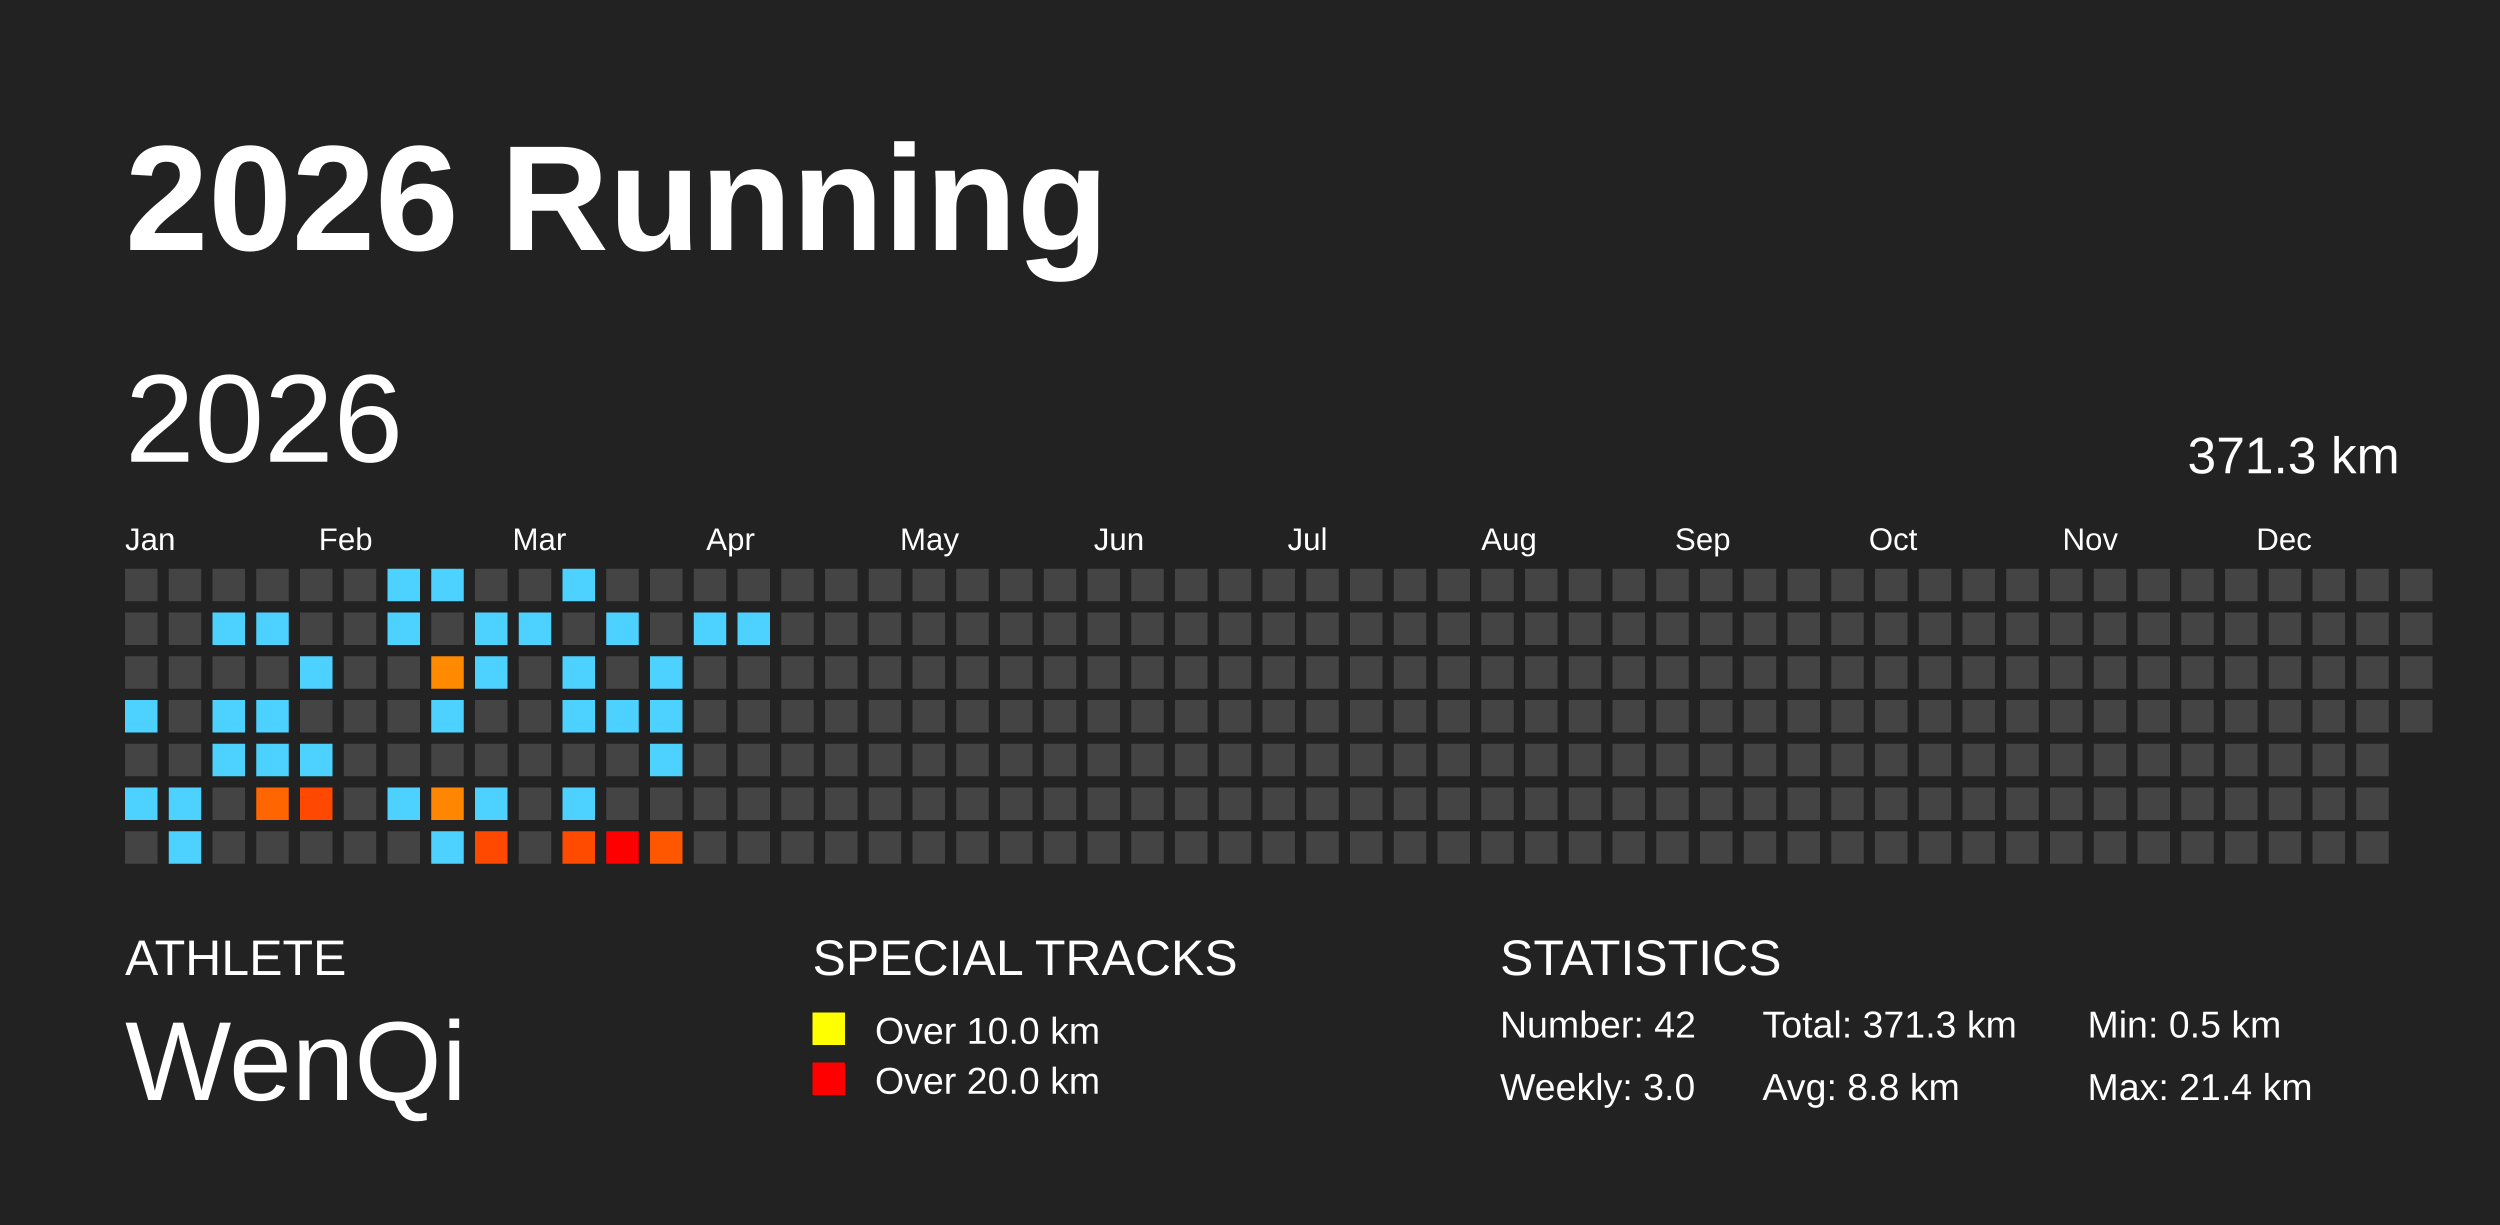
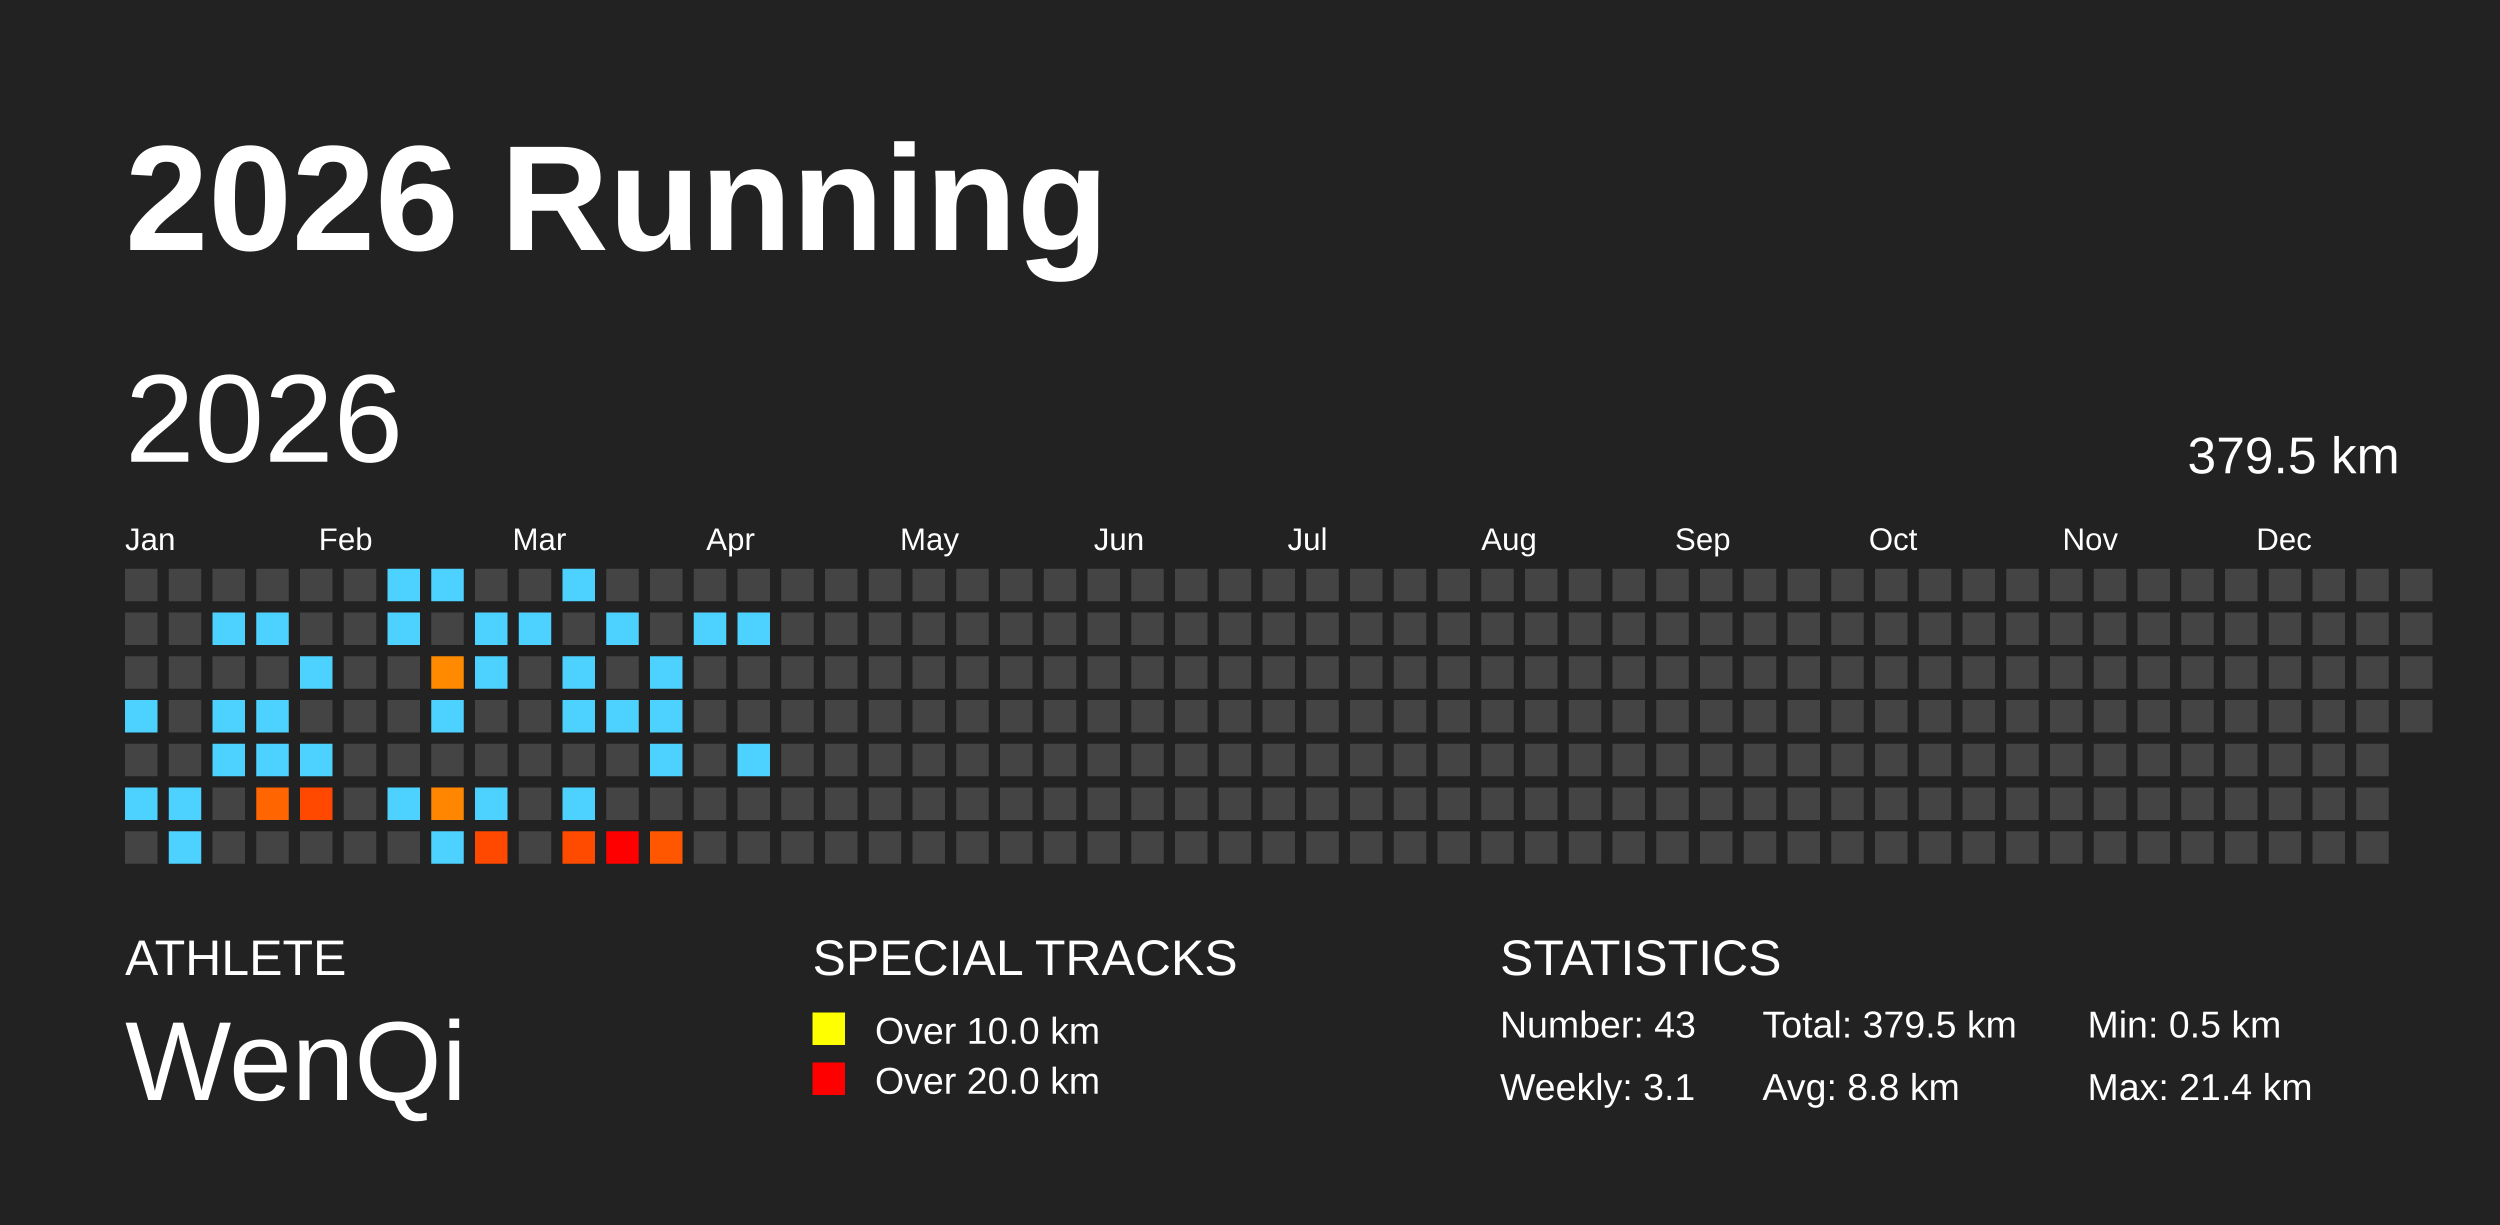
<svg xmlns="http://www.w3.org/2000/svg" baseProfile="full" height="98mm" version="1.1" viewBox="0,0,200,98" width="200mm">
  <defs />
  <rect fill="#222222" height="98" width="200" x="0" y="0" />
  <text fill="#FFFFFF" style="font-size:12px; font-family:Arial; font-weight:bold;" x="10" y="20">2026 Running</text>
  <text fill="#FFFFFF" style="font-size:4px; font-family:Arial" x="10" y="78">ATHLETE</text>
  <text fill="#FFFFFF" style="font-size:9px; font-family:Arial" x="10" y="88">WenQi</text>
  <text fill="#FFFFFF" style="font-size:4px; font-family:Arial" x="65" y="78">SPECIAL TRACKS</text>
  <rect fill="yellow" height="2.6" width="2.6" x="65" y="81" />
  <text fill="#FFFFFF" style="font-size:3px; font-family:Arial" x="70" y="83.5">Over 10.0 km</text>
  <rect fill="red" height="2.6" width="2.6" x="65" y="85" />
  <text fill="#FFFFFF" style="font-size:3px; font-family:Arial" x="70" y="87.5">Over 20.0 km</text>
  <text fill="#FFFFFF" style="font-size:4px; font-family:Arial" x="120" y="78">STATISTICS</text>
-   <text fill="#FFFFFF" style="font-size:3px; font-family:Arial" x="120" y="83">Number: 42</text>
-   <text fill="#FFFFFF" style="font-size:3px; font-family:Arial" x="120" y="88">Weekly: 3.0</text>
-   <text fill="#FFFFFF" style="font-size:3px; font-family:Arial" x="141" y="83">Total: 371.3 km</text>
+   <text fill="#FFFFFF" style="font-size:3px; font-family:Arial" x="120" y="83">Number: 43</text>
+   <text fill="#FFFFFF" style="font-size:3px; font-family:Arial" x="120" y="88">Weekly: 3.1</text>
+   <text fill="#FFFFFF" style="font-size:3px; font-family:Arial" x="141" y="83">Total: 379.5 km</text>
  <text fill="#FFFFFF" style="font-size:3px; font-family:Arial" x="141" y="88">Avg: 8.8 km</text>
  <text fill="#FFFFFF" style="font-size:3px; font-family:Arial" x="167" y="83">Min: 0.5 km</text>
  <text fill="#FFFFFF" style="font-size:3px; font-family:Arial" x="167" y="88">Max: 21.4 km</text>
  <text dominant-baseline="hanging" fill="#FFFFFF" style="font-size:10.0px; font-family:Arial;" x="10" y="30">2026</text>
-   <text dominant-baseline="hanging" fill="#FFFFFF" style="font-size:4.125px; font-family:Arial;" x="175" y="35">371.3 km</text>
+   <text dominant-baseline="hanging" fill="#FFFFFF" style="font-size:4.125px; font-family:Arial;" x="175" y="35">379.5 km</text>
  <text fill="#FFFFFF" style="font-size:2.5px; font-family:Arial" x="10.0" y="44">Jan</text>
  <text fill="#FFFFFF" style="font-size:2.5px; font-family:Arial" x="25.5" y="44">Feb</text>
  <text fill="#FFFFFF" style="font-size:2.5px; font-family:Arial" x="41.0" y="44">Mar</text>
  <text fill="#FFFFFF" style="font-size:2.5px; font-family:Arial" x="56.5" y="44">Apr</text>
  <text fill="#FFFFFF" style="font-size:2.5px; font-family:Arial" x="72.0" y="44">May</text>
  <text fill="#FFFFFF" style="font-size:2.5px; font-family:Arial" x="87.5" y="44">Jun</text>
  <text fill="#FFFFFF" style="font-size:2.5px; font-family:Arial" x="103.0" y="44">Jul</text>
  <text fill="#FFFFFF" style="font-size:2.5px; font-family:Arial" x="118.5" y="44">Aug</text>
  <text fill="#FFFFFF" style="font-size:2.5px; font-family:Arial" x="134.0" y="44">Sep</text>
  <text fill="#FFFFFF" style="font-size:2.5px; font-family:Arial" x="149.5" y="44">Oct</text>
  <text fill="#FFFFFF" style="font-size:2.5px; font-family:Arial" x="165.0" y="44">Nov</text>
  <text fill="#FFFFFF" style="font-size:2.5px; font-family:Arial" x="180.5" y="44">Dec</text>
  <rect fill="#444444" height="2.6" width="2.6" x="10.0" y="45.5" />
  <rect fill="#444444" height="2.6" width="2.6" x="10.0" y="49.0" />
  <rect fill="#444444" height="2.6" width="2.6" x="10.0" y="52.5" />
  <rect fill="#4dd2ff" height="2.6" width="2.6" x="10.0" y="56.0" />
  <rect fill="#444444" height="2.6" width="2.6" x="10.0" y="59.5" />
  <rect fill="#4dd2ff" height="2.6" width="2.6" x="10.0" y="63.0" />
  <rect fill="#444444" height="2.6" width="2.6" x="10.0" y="66.5" />
  <rect fill="#444444" height="2.6" width="2.6" x="13.5" y="45.5" />
  <rect fill="#444444" height="2.6" width="2.6" x="13.5" y="49.0" />
  <rect fill="#444444" height="2.6" width="2.6" x="13.5" y="52.5" />
  <rect fill="#444444" height="2.6" width="2.6" x="13.5" y="56.0" />
  <rect fill="#444444" height="2.6" width="2.6" x="13.5" y="59.5" />
  <rect fill="#4dd2ff" height="2.6" width="2.6" x="13.5" y="63.0" />
  <rect fill="#4dd2ff" height="2.6" width="2.6" x="13.5" y="66.5" />
  <rect fill="#444444" height="2.6" width="2.6" x="17.0" y="45.5" />
  <rect fill="#4dd2ff" height="2.6" width="2.6" x="17.0" y="49.0" />
  <rect fill="#444444" height="2.6" width="2.6" x="17.0" y="52.5" />
  <rect fill="#4dd2ff" height="2.6" width="2.6" x="17.0" y="56.0" />
  <rect fill="#4dd2ff" height="2.6" width="2.6" x="17.0" y="59.5" />
  <rect fill="#444444" height="2.6" width="2.6" x="17.0" y="63.0" />
  <rect fill="#444444" height="2.6" width="2.6" x="17.0" y="66.5" />
  <rect fill="#444444" height="2.6" width="2.6" x="20.5" y="45.5" />
  <rect fill="#4dd2ff" height="2.6" width="2.6" x="20.5" y="49.0" />
  <rect fill="#444444" height="2.6" width="2.6" x="20.5" y="52.5" />
  <rect fill="#4dd2ff" height="2.6" width="2.6" x="20.5" y="56.0" />
  <rect fill="#4dd2ff" height="2.6" width="2.6" x="20.5" y="59.5" />
  <rect fill="#ff6500" height="2.6" width="2.6" x="20.5" y="63.0" />
  <rect fill="#444444" height="2.6" width="2.6" x="20.5" y="66.5" />
  <rect fill="#444444" height="2.6" width="2.6" x="24.0" y="45.5" />
  <rect fill="#444444" height="2.6" width="2.6" x="24.0" y="49.0" />
  <rect fill="#4dd2ff" height="2.6" width="2.6" x="24.0" y="52.5" />
  <rect fill="#444444" height="2.6" width="2.6" x="24.0" y="56.0" />
  <rect fill="#4dd2ff" height="2.6" width="2.6" x="24.0" y="59.5" />
  <rect fill="#ff4800" height="2.6" width="2.6" x="24.0" y="63.0" />
  <rect fill="#444444" height="2.6" width="2.6" x="24.0" y="66.5" />
  <rect fill="#444444" height="2.6" width="2.6" x="27.5" y="45.5" />
  <rect fill="#444444" height="2.6" width="2.6" x="27.5" y="49.0" />
  <rect fill="#444444" height="2.6" width="2.6" x="27.5" y="52.5" />
  <rect fill="#444444" height="2.6" width="2.6" x="27.5" y="56.0" />
  <rect fill="#444444" height="2.6" width="2.6" x="27.5" y="59.5" />
  <rect fill="#444444" height="2.6" width="2.6" x="27.5" y="63.0" />
  <rect fill="#444444" height="2.6" width="2.6" x="27.5" y="66.5" />
  <rect fill="#4dd2ff" height="2.6" width="2.6" x="31.0" y="45.5" />
  <rect fill="#4dd2ff" height="2.6" width="2.6" x="31.0" y="49.0" />
  <rect fill="#444444" height="2.6" width="2.6" x="31.0" y="52.5" />
  <rect fill="#444444" height="2.6" width="2.6" x="31.0" y="56.0" />
  <rect fill="#444444" height="2.6" width="2.6" x="31.0" y="59.5" />
  <rect fill="#4dd2ff" height="2.6" width="2.6" x="31.0" y="63.0" />
  <rect fill="#444444" height="2.6" width="2.6" x="31.0" y="66.5" />
  <rect fill="#4dd2ff" height="2.6" width="2.6" x="34.5" y="45.5" />
  <rect fill="#444444" height="2.6" width="2.6" x="34.5" y="49.0" />
  <rect fill="#ff8a00" height="2.6" width="2.6" x="34.5" y="52.5" />
  <rect fill="#4dd2ff" height="2.6" width="2.6" x="34.5" y="56.0" />
  <rect fill="#444444" height="2.6" width="2.6" x="34.5" y="59.5" />
  <rect fill="#ff8600" height="2.6" width="2.6" x="34.5" y="63.0" />
  <rect fill="#4dd2ff" height="2.6" width="2.6" x="34.5" y="66.5" />
  <rect fill="#444444" height="2.6" width="2.6" x="38.0" y="45.5" />
  <rect fill="#4dd2ff" height="2.6" width="2.6" x="38.0" y="49.0" />
  <rect fill="#4dd2ff" height="2.6" width="2.6" x="38.0" y="52.5" />
  <rect fill="#444444" height="2.6" width="2.6" x="38.0" y="56.0" />
  <rect fill="#444444" height="2.6" width="2.6" x="38.0" y="59.5" />
  <rect fill="#4dd2ff" height="2.6" width="2.6" x="38.0" y="63.0" />
  <rect fill="#ff4800" height="2.6" width="2.6" x="38.0" y="66.5" />
  <rect fill="#444444" height="2.6" width="2.6" x="41.5" y="45.5" />
  <rect fill="#4dd2ff" height="2.6" width="2.6" x="41.5" y="49.0" />
  <rect fill="#444444" height="2.6" width="2.6" x="41.5" y="52.5" />
  <rect fill="#444444" height="2.6" width="2.6" x="41.5" y="56.0" />
  <rect fill="#444444" height="2.6" width="2.6" x="41.5" y="59.5" />
  <rect fill="#444444" height="2.6" width="2.6" x="41.5" y="63.0" />
  <rect fill="#444444" height="2.6" width="2.6" x="41.5" y="66.5" />
  <rect fill="#4dd2ff" height="2.6" width="2.6" x="45.0" y="45.5" />
  <rect fill="#444444" height="2.6" width="2.6" x="45.0" y="49.0" />
  <rect fill="#4dd2ff" height="2.6" width="2.6" x="45.0" y="52.5" />
  <rect fill="#4dd2ff" height="2.6" width="2.6" x="45.0" y="56.0" />
  <rect fill="#444444" height="2.6" width="2.6" x="45.0" y="59.5" />
  <rect fill="#4dd2ff" height="2.6" width="2.6" x="45.0" y="63.0" />
  <rect fill="#ff4b00" height="2.6" width="2.6" x="45.0" y="66.5" />
  <rect fill="#444444" height="2.6" width="2.6" x="48.5" y="45.5" />
  <rect fill="#4dd2ff" height="2.6" width="2.6" x="48.5" y="49.0" />
  <rect fill="#444444" height="2.6" width="2.6" x="48.5" y="52.5" />
  <rect fill="#4dd2ff" height="2.6" width="2.6" x="48.5" y="56.0" />
  <rect fill="#444444" height="2.6" width="2.6" x="48.5" y="59.5" />
  <rect fill="#444444" height="2.6" width="2.6" x="48.5" y="63.0" />
  <rect fill="red" height="2.6" width="2.6" x="48.5" y="66.5" />
  <rect fill="#444444" height="2.6" width="2.6" x="52.0" y="45.5" />
  <rect fill="#444444" height="2.6" width="2.6" x="52.0" y="49.0" />
  <rect fill="#4dd2ff" height="2.6" width="2.6" x="52.0" y="52.5" />
  <rect fill="#4dd2ff" height="2.6" width="2.6" x="52.0" y="56.0" />
  <rect fill="#4dd2ff" height="2.6" width="2.6" x="52.0" y="59.5" />
  <rect fill="#444444" height="2.6" width="2.6" x="52.0" y="63.0" />
  <rect fill="#ff5700" height="2.6" width="2.6" x="52.0" y="66.5" />
  <rect fill="#444444" height="2.6" width="2.6" x="55.5" y="45.5" />
  <rect fill="#4dd2ff" height="2.6" width="2.6" x="55.5" y="49.0" />
  <rect fill="#444444" height="2.6" width="2.6" x="55.5" y="52.5" />
  <rect fill="#444444" height="2.6" width="2.6" x="55.5" y="56.0" />
  <rect fill="#444444" height="2.6" width="2.6" x="55.5" y="59.5" />
  <rect fill="#444444" height="2.6" width="2.6" x="55.5" y="63.0" />
  <rect fill="#444444" height="2.6" width="2.6" x="55.5" y="66.5" />
  <rect fill="#444444" height="2.6" width="2.6" x="59.0" y="45.5" />
  <rect fill="#4dd2ff" height="2.6" width="2.6" x="59.0" y="49.0" />
  <rect fill="#444444" height="2.6" width="2.6" x="59.0" y="52.5" />
  <rect fill="#444444" height="2.6" width="2.6" x="59.0" y="56.0" />
-   <rect fill="#444444" height="2.6" width="2.6" x="59.0" y="59.5" />
+   <rect fill="#4dd2ff" height="2.6" width="2.6" x="59.0" y="59.5" />
  <rect fill="#444444" height="2.6" width="2.6" x="59.0" y="63.0" />
  <rect fill="#444444" height="2.6" width="2.6" x="59.0" y="66.5" />
  <rect fill="#444444" height="2.6" width="2.6" x="62.5" y="45.5" />
  <rect fill="#444444" height="2.6" width="2.6" x="62.5" y="49.0" />
  <rect fill="#444444" height="2.6" width="2.6" x="62.5" y="52.5" />
  <rect fill="#444444" height="2.6" width="2.6" x="62.5" y="56.0" />
  <rect fill="#444444" height="2.6" width="2.6" x="62.5" y="59.5" />
  <rect fill="#444444" height="2.6" width="2.6" x="62.5" y="63.0" />
  <rect fill="#444444" height="2.6" width="2.6" x="62.5" y="66.5" />
  <rect fill="#444444" height="2.6" width="2.6" x="66.0" y="45.5" />
  <rect fill="#444444" height="2.6" width="2.6" x="66.0" y="49.0" />
  <rect fill="#444444" height="2.6" width="2.6" x="66.0" y="52.5" />
  <rect fill="#444444" height="2.6" width="2.6" x="66.0" y="56.0" />
  <rect fill="#444444" height="2.6" width="2.6" x="66.0" y="59.5" />
  <rect fill="#444444" height="2.6" width="2.6" x="66.0" y="63.0" />
  <rect fill="#444444" height="2.6" width="2.6" x="66.0" y="66.5" />
  <rect fill="#444444" height="2.6" width="2.6" x="69.5" y="45.5" />
  <rect fill="#444444" height="2.6" width="2.6" x="69.5" y="49.0" />
  <rect fill="#444444" height="2.6" width="2.6" x="69.5" y="52.5" />
  <rect fill="#444444" height="2.6" width="2.6" x="69.5" y="56.0" />
  <rect fill="#444444" height="2.6" width="2.6" x="69.5" y="59.5" />
  <rect fill="#444444" height="2.6" width="2.6" x="69.5" y="63.0" />
  <rect fill="#444444" height="2.6" width="2.6" x="69.5" y="66.5" />
  <rect fill="#444444" height="2.6" width="2.6" x="73.0" y="45.5" />
  <rect fill="#444444" height="2.6" width="2.6" x="73.0" y="49.0" />
  <rect fill="#444444" height="2.6" width="2.6" x="73.0" y="52.5" />
  <rect fill="#444444" height="2.6" width="2.6" x="73.0" y="56.0" />
  <rect fill="#444444" height="2.6" width="2.6" x="73.0" y="59.5" />
  <rect fill="#444444" height="2.6" width="2.6" x="73.0" y="63.0" />
  <rect fill="#444444" height="2.6" width="2.6" x="73.0" y="66.5" />
  <rect fill="#444444" height="2.6" width="2.6" x="76.5" y="45.5" />
  <rect fill="#444444" height="2.6" width="2.6" x="76.5" y="49.0" />
  <rect fill="#444444" height="2.6" width="2.6" x="76.5" y="52.5" />
  <rect fill="#444444" height="2.6" width="2.6" x="76.5" y="56.0" />
  <rect fill="#444444" height="2.6" width="2.6" x="76.5" y="59.5" />
  <rect fill="#444444" height="2.6" width="2.6" x="76.5" y="63.0" />
  <rect fill="#444444" height="2.6" width="2.6" x="76.5" y="66.5" />
  <rect fill="#444444" height="2.6" width="2.6" x="80.0" y="45.5" />
  <rect fill="#444444" height="2.6" width="2.6" x="80.0" y="49.0" />
  <rect fill="#444444" height="2.6" width="2.6" x="80.0" y="52.5" />
  <rect fill="#444444" height="2.6" width="2.6" x="80.0" y="56.0" />
  <rect fill="#444444" height="2.6" width="2.6" x="80.0" y="59.5" />
  <rect fill="#444444" height="2.6" width="2.6" x="80.0" y="63.0" />
  <rect fill="#444444" height="2.6" width="2.6" x="80.0" y="66.5" />
  <rect fill="#444444" height="2.6" width="2.6" x="83.5" y="45.5" />
  <rect fill="#444444" height="2.6" width="2.6" x="83.5" y="49.0" />
  <rect fill="#444444" height="2.6" width="2.6" x="83.5" y="52.5" />
  <rect fill="#444444" height="2.6" width="2.6" x="83.5" y="56.0" />
  <rect fill="#444444" height="2.6" width="2.6" x="83.5" y="59.5" />
  <rect fill="#444444" height="2.6" width="2.6" x="83.5" y="63.0" />
  <rect fill="#444444" height="2.6" width="2.6" x="83.5" y="66.5" />
  <rect fill="#444444" height="2.6" width="2.6" x="87.0" y="45.5" />
  <rect fill="#444444" height="2.6" width="2.6" x="87.0" y="49.0" />
  <rect fill="#444444" height="2.6" width="2.6" x="87.0" y="52.5" />
  <rect fill="#444444" height="2.6" width="2.6" x="87.0" y="56.0" />
  <rect fill="#444444" height="2.6" width="2.6" x="87.0" y="59.5" />
  <rect fill="#444444" height="2.6" width="2.6" x="87.0" y="63.0" />
  <rect fill="#444444" height="2.6" width="2.6" x="87.0" y="66.5" />
  <rect fill="#444444" height="2.6" width="2.6" x="90.5" y="45.5" />
  <rect fill="#444444" height="2.6" width="2.6" x="90.5" y="49.0" />
  <rect fill="#444444" height="2.6" width="2.6" x="90.5" y="52.5" />
  <rect fill="#444444" height="2.6" width="2.6" x="90.5" y="56.0" />
  <rect fill="#444444" height="2.6" width="2.6" x="90.5" y="59.5" />
  <rect fill="#444444" height="2.6" width="2.6" x="90.5" y="63.0" />
  <rect fill="#444444" height="2.6" width="2.6" x="90.5" y="66.5" />
  <rect fill="#444444" height="2.6" width="2.6" x="94.0" y="45.5" />
  <rect fill="#444444" height="2.6" width="2.6" x="94.0" y="49.0" />
  <rect fill="#444444" height="2.6" width="2.6" x="94.0" y="52.5" />
  <rect fill="#444444" height="2.6" width="2.6" x="94.0" y="56.0" />
  <rect fill="#444444" height="2.6" width="2.6" x="94.0" y="59.5" />
  <rect fill="#444444" height="2.6" width="2.6" x="94.0" y="63.0" />
  <rect fill="#444444" height="2.6" width="2.6" x="94.0" y="66.5" />
  <rect fill="#444444" height="2.6" width="2.6" x="97.5" y="45.5" />
  <rect fill="#444444" height="2.6" width="2.6" x="97.5" y="49.0" />
  <rect fill="#444444" height="2.6" width="2.6" x="97.5" y="52.5" />
  <rect fill="#444444" height="2.6" width="2.6" x="97.5" y="56.0" />
  <rect fill="#444444" height="2.6" width="2.6" x="97.5" y="59.5" />
  <rect fill="#444444" height="2.6" width="2.6" x="97.5" y="63.0" />
  <rect fill="#444444" height="2.6" width="2.6" x="97.5" y="66.5" />
  <rect fill="#444444" height="2.6" width="2.6" x="101.0" y="45.5" />
  <rect fill="#444444" height="2.6" width="2.6" x="101.0" y="49.0" />
  <rect fill="#444444" height="2.6" width="2.6" x="101.0" y="52.5" />
  <rect fill="#444444" height="2.6" width="2.6" x="101.0" y="56.0" />
  <rect fill="#444444" height="2.6" width="2.6" x="101.0" y="59.5" />
  <rect fill="#444444" height="2.6" width="2.6" x="101.0" y="63.0" />
  <rect fill="#444444" height="2.6" width="2.6" x="101.0" y="66.5" />
  <rect fill="#444444" height="2.6" width="2.6" x="104.5" y="45.5" />
  <rect fill="#444444" height="2.6" width="2.6" x="104.5" y="49.0" />
  <rect fill="#444444" height="2.6" width="2.6" x="104.5" y="52.5" />
  <rect fill="#444444" height="2.6" width="2.6" x="104.5" y="56.0" />
  <rect fill="#444444" height="2.6" width="2.6" x="104.5" y="59.5" />
  <rect fill="#444444" height="2.6" width="2.6" x="104.5" y="63.0" />
  <rect fill="#444444" height="2.6" width="2.6" x="104.5" y="66.5" />
  <rect fill="#444444" height="2.6" width="2.6" x="108.0" y="45.5" />
  <rect fill="#444444" height="2.6" width="2.6" x="108.0" y="49.0" />
  <rect fill="#444444" height="2.6" width="2.6" x="108.0" y="52.5" />
  <rect fill="#444444" height="2.6" width="2.6" x="108.0" y="56.0" />
  <rect fill="#444444" height="2.6" width="2.6" x="108.0" y="59.5" />
  <rect fill="#444444" height="2.6" width="2.6" x="108.0" y="63.0" />
  <rect fill="#444444" height="2.6" width="2.6" x="108.0" y="66.5" />
  <rect fill="#444444" height="2.6" width="2.6" x="111.5" y="45.5" />
  <rect fill="#444444" height="2.6" width="2.6" x="111.5" y="49.0" />
  <rect fill="#444444" height="2.6" width="2.6" x="111.5" y="52.5" />
  <rect fill="#444444" height="2.6" width="2.6" x="111.5" y="56.0" />
  <rect fill="#444444" height="2.6" width="2.6" x="111.5" y="59.5" />
  <rect fill="#444444" height="2.6" width="2.6" x="111.5" y="63.0" />
  <rect fill="#444444" height="2.6" width="2.6" x="111.5" y="66.5" />
  <rect fill="#444444" height="2.6" width="2.6" x="115.0" y="45.5" />
  <rect fill="#444444" height="2.6" width="2.6" x="115.0" y="49.0" />
  <rect fill="#444444" height="2.6" width="2.6" x="115.0" y="52.5" />
  <rect fill="#444444" height="2.6" width="2.6" x="115.0" y="56.0" />
  <rect fill="#444444" height="2.6" width="2.6" x="115.0" y="59.5" />
  <rect fill="#444444" height="2.6" width="2.6" x="115.0" y="63.0" />
  <rect fill="#444444" height="2.6" width="2.6" x="115.0" y="66.5" />
  <rect fill="#444444" height="2.6" width="2.6" x="118.5" y="45.5" />
  <rect fill="#444444" height="2.6" width="2.6" x="118.5" y="49.0" />
  <rect fill="#444444" height="2.6" width="2.6" x="118.5" y="52.5" />
  <rect fill="#444444" height="2.6" width="2.6" x="118.5" y="56.0" />
  <rect fill="#444444" height="2.6" width="2.6" x="118.5" y="59.5" />
  <rect fill="#444444" height="2.6" width="2.6" x="118.5" y="63.0" />
  <rect fill="#444444" height="2.6" width="2.6" x="118.5" y="66.5" />
  <rect fill="#444444" height="2.6" width="2.6" x="122.0" y="45.5" />
  <rect fill="#444444" height="2.6" width="2.6" x="122.0" y="49.0" />
  <rect fill="#444444" height="2.6" width="2.6" x="122.0" y="52.5" />
  <rect fill="#444444" height="2.6" width="2.6" x="122.0" y="56.0" />
  <rect fill="#444444" height="2.6" width="2.6" x="122.0" y="59.5" />
  <rect fill="#444444" height="2.6" width="2.6" x="122.0" y="63.0" />
  <rect fill="#444444" height="2.6" width="2.6" x="122.0" y="66.5" />
  <rect fill="#444444" height="2.6" width="2.6" x="125.5" y="45.5" />
  <rect fill="#444444" height="2.6" width="2.6" x="125.5" y="49.0" />
  <rect fill="#444444" height="2.6" width="2.6" x="125.5" y="52.5" />
  <rect fill="#444444" height="2.6" width="2.6" x="125.5" y="56.0" />
  <rect fill="#444444" height="2.6" width="2.6" x="125.5" y="59.5" />
  <rect fill="#444444" height="2.6" width="2.6" x="125.5" y="63.0" />
  <rect fill="#444444" height="2.6" width="2.6" x="125.5" y="66.5" />
  <rect fill="#444444" height="2.6" width="2.6" x="129.0" y="45.5" />
  <rect fill="#444444" height="2.6" width="2.6" x="129.0" y="49.0" />
  <rect fill="#444444" height="2.6" width="2.6" x="129.0" y="52.5" />
  <rect fill="#444444" height="2.6" width="2.6" x="129.0" y="56.0" />
  <rect fill="#444444" height="2.6" width="2.6" x="129.0" y="59.5" />
  <rect fill="#444444" height="2.6" width="2.6" x="129.0" y="63.0" />
  <rect fill="#444444" height="2.6" width="2.6" x="129.0" y="66.5" />
  <rect fill="#444444" height="2.6" width="2.6" x="132.5" y="45.5" />
  <rect fill="#444444" height="2.6" width="2.6" x="132.5" y="49.0" />
  <rect fill="#444444" height="2.6" width="2.6" x="132.5" y="52.5" />
  <rect fill="#444444" height="2.6" width="2.6" x="132.5" y="56.0" />
  <rect fill="#444444" height="2.6" width="2.6" x="132.5" y="59.5" />
  <rect fill="#444444" height="2.6" width="2.6" x="132.5" y="63.0" />
  <rect fill="#444444" height="2.6" width="2.6" x="132.5" y="66.5" />
  <rect fill="#444444" height="2.6" width="2.6" x="136.0" y="45.5" />
  <rect fill="#444444" height="2.6" width="2.6" x="136.0" y="49.0" />
  <rect fill="#444444" height="2.6" width="2.6" x="136.0" y="52.5" />
  <rect fill="#444444" height="2.6" width="2.6" x="136.0" y="56.0" />
  <rect fill="#444444" height="2.6" width="2.6" x="136.0" y="59.5" />
  <rect fill="#444444" height="2.6" width="2.6" x="136.0" y="63.0" />
  <rect fill="#444444" height="2.6" width="2.6" x="136.0" y="66.5" />
  <rect fill="#444444" height="2.6" width="2.6" x="139.5" y="45.5" />
  <rect fill="#444444" height="2.6" width="2.6" x="139.5" y="49.0" />
  <rect fill="#444444" height="2.6" width="2.6" x="139.5" y="52.5" />
  <rect fill="#444444" height="2.6" width="2.6" x="139.5" y="56.0" />
  <rect fill="#444444" height="2.6" width="2.6" x="139.5" y="59.5" />
  <rect fill="#444444" height="2.6" width="2.6" x="139.5" y="63.0" />
  <rect fill="#444444" height="2.6" width="2.6" x="139.5" y="66.5" />
  <rect fill="#444444" height="2.6" width="2.6" x="143.0" y="45.5" />
  <rect fill="#444444" height="2.6" width="2.6" x="143.0" y="49.0" />
  <rect fill="#444444" height="2.6" width="2.6" x="143.0" y="52.5" />
  <rect fill="#444444" height="2.6" width="2.6" x="143.0" y="56.0" />
  <rect fill="#444444" height="2.6" width="2.6" x="143.0" y="59.5" />
  <rect fill="#444444" height="2.6" width="2.6" x="143.0" y="63.0" />
  <rect fill="#444444" height="2.6" width="2.6" x="143.0" y="66.5" />
  <rect fill="#444444" height="2.6" width="2.6" x="146.5" y="45.5" />
  <rect fill="#444444" height="2.6" width="2.6" x="146.5" y="49.0" />
  <rect fill="#444444" height="2.6" width="2.6" x="146.5" y="52.5" />
  <rect fill="#444444" height="2.6" width="2.6" x="146.5" y="56.0" />
  <rect fill="#444444" height="2.6" width="2.6" x="146.5" y="59.5" />
  <rect fill="#444444" height="2.6" width="2.6" x="146.5" y="63.0" />
  <rect fill="#444444" height="2.6" width="2.6" x="146.5" y="66.5" />
  <rect fill="#444444" height="2.6" width="2.6" x="150.0" y="45.5" />
  <rect fill="#444444" height="2.6" width="2.6" x="150.0" y="49.0" />
  <rect fill="#444444" height="2.6" width="2.6" x="150.0" y="52.5" />
  <rect fill="#444444" height="2.6" width="2.6" x="150.0" y="56.0" />
  <rect fill="#444444" height="2.6" width="2.6" x="150.0" y="59.5" />
  <rect fill="#444444" height="2.6" width="2.6" x="150.0" y="63.0" />
  <rect fill="#444444" height="2.6" width="2.6" x="150.0" y="66.5" />
  <rect fill="#444444" height="2.6" width="2.6" x="153.5" y="45.5" />
  <rect fill="#444444" height="2.6" width="2.6" x="153.5" y="49.0" />
  <rect fill="#444444" height="2.6" width="2.6" x="153.5" y="52.5" />
  <rect fill="#444444" height="2.6" width="2.6" x="153.5" y="56.0" />
  <rect fill="#444444" height="2.6" width="2.6" x="153.5" y="59.5" />
  <rect fill="#444444" height="2.6" width="2.6" x="153.5" y="63.0" />
  <rect fill="#444444" height="2.6" width="2.6" x="153.5" y="66.5" />
  <rect fill="#444444" height="2.6" width="2.6" x="157.0" y="45.5" />
  <rect fill="#444444" height="2.6" width="2.6" x="157.0" y="49.0" />
  <rect fill="#444444" height="2.6" width="2.6" x="157.0" y="52.5" />
  <rect fill="#444444" height="2.6" width="2.6" x="157.0" y="56.0" />
  <rect fill="#444444" height="2.6" width="2.6" x="157.0" y="59.5" />
  <rect fill="#444444" height="2.6" width="2.6" x="157.0" y="63.0" />
  <rect fill="#444444" height="2.6" width="2.6" x="157.0" y="66.5" />
  <rect fill="#444444" height="2.6" width="2.6" x="160.5" y="45.5" />
  <rect fill="#444444" height="2.6" width="2.6" x="160.5" y="49.0" />
  <rect fill="#444444" height="2.6" width="2.6" x="160.5" y="52.5" />
  <rect fill="#444444" height="2.6" width="2.6" x="160.5" y="56.0" />
  <rect fill="#444444" height="2.6" width="2.6" x="160.5" y="59.5" />
  <rect fill="#444444" height="2.6" width="2.6" x="160.5" y="63.0" />
  <rect fill="#444444" height="2.6" width="2.6" x="160.5" y="66.5" />
  <rect fill="#444444" height="2.6" width="2.6" x="164.0" y="45.5" />
  <rect fill="#444444" height="2.6" width="2.6" x="164.0" y="49.0" />
  <rect fill="#444444" height="2.6" width="2.6" x="164.0" y="52.5" />
  <rect fill="#444444" height="2.6" width="2.6" x="164.0" y="56.0" />
  <rect fill="#444444" height="2.6" width="2.6" x="164.0" y="59.5" />
  <rect fill="#444444" height="2.6" width="2.6" x="164.0" y="63.0" />
  <rect fill="#444444" height="2.6" width="2.6" x="164.0" y="66.5" />
  <rect fill="#444444" height="2.6" width="2.6" x="167.5" y="45.5" />
  <rect fill="#444444" height="2.6" width="2.6" x="167.5" y="49.0" />
  <rect fill="#444444" height="2.6" width="2.6" x="167.5" y="52.5" />
  <rect fill="#444444" height="2.6" width="2.6" x="167.5" y="56.0" />
  <rect fill="#444444" height="2.6" width="2.6" x="167.5" y="59.5" />
  <rect fill="#444444" height="2.6" width="2.6" x="167.5" y="63.0" />
  <rect fill="#444444" height="2.6" width="2.6" x="167.5" y="66.5" />
  <rect fill="#444444" height="2.6" width="2.6" x="171.0" y="45.5" />
  <rect fill="#444444" height="2.6" width="2.6" x="171.0" y="49.0" />
  <rect fill="#444444" height="2.6" width="2.6" x="171.0" y="52.5" />
  <rect fill="#444444" height="2.6" width="2.6" x="171.0" y="56.0" />
  <rect fill="#444444" height="2.6" width="2.6" x="171.0" y="59.5" />
  <rect fill="#444444" height="2.6" width="2.6" x="171.0" y="63.0" />
  <rect fill="#444444" height="2.6" width="2.6" x="171.0" y="66.5" />
  <rect fill="#444444" height="2.6" width="2.6" x="174.5" y="45.5" />
  <rect fill="#444444" height="2.6" width="2.6" x="174.5" y="49.0" />
  <rect fill="#444444" height="2.6" width="2.6" x="174.5" y="52.5" />
  <rect fill="#444444" height="2.6" width="2.6" x="174.5" y="56.0" />
  <rect fill="#444444" height="2.6" width="2.6" x="174.5" y="59.5" />
  <rect fill="#444444" height="2.6" width="2.6" x="174.5" y="63.0" />
  <rect fill="#444444" height="2.6" width="2.6" x="174.5" y="66.5" />
  <rect fill="#444444" height="2.6" width="2.6" x="178.0" y="45.5" />
  <rect fill="#444444" height="2.6" width="2.6" x="178.0" y="49.0" />
  <rect fill="#444444" height="2.6" width="2.6" x="178.0" y="52.5" />
  <rect fill="#444444" height="2.6" width="2.6" x="178.0" y="56.0" />
  <rect fill="#444444" height="2.6" width="2.6" x="178.0" y="59.5" />
  <rect fill="#444444" height="2.6" width="2.6" x="178.0" y="63.0" />
  <rect fill="#444444" height="2.6" width="2.6" x="178.0" y="66.5" />
  <rect fill="#444444" height="2.6" width="2.6" x="181.5" y="45.5" />
  <rect fill="#444444" height="2.6" width="2.6" x="181.5" y="49.0" />
  <rect fill="#444444" height="2.6" width="2.6" x="181.5" y="52.5" />
  <rect fill="#444444" height="2.6" width="2.6" x="181.5" y="56.0" />
  <rect fill="#444444" height="2.6" width="2.6" x="181.5" y="59.5" />
  <rect fill="#444444" height="2.6" width="2.6" x="181.5" y="63.0" />
  <rect fill="#444444" height="2.6" width="2.6" x="181.5" y="66.5" />
  <rect fill="#444444" height="2.6" width="2.6" x="185.0" y="45.5" />
  <rect fill="#444444" height="2.6" width="2.6" x="185.0" y="49.0" />
  <rect fill="#444444" height="2.6" width="2.6" x="185.0" y="52.5" />
  <rect fill="#444444" height="2.6" width="2.6" x="185.0" y="56.0" />
  <rect fill="#444444" height="2.6" width="2.6" x="185.0" y="59.5" />
  <rect fill="#444444" height="2.6" width="2.6" x="185.0" y="63.0" />
  <rect fill="#444444" height="2.6" width="2.6" x="185.0" y="66.5" />
  <rect fill="#444444" height="2.6" width="2.6" x="188.5" y="45.5" />
  <rect fill="#444444" height="2.6" width="2.6" x="188.5" y="49.0" />
  <rect fill="#444444" height="2.6" width="2.6" x="188.5" y="52.5" />
  <rect fill="#444444" height="2.6" width="2.6" x="188.5" y="56.0" />
  <rect fill="#444444" height="2.6" width="2.6" x="188.5" y="59.5" />
  <rect fill="#444444" height="2.6" width="2.6" x="188.5" y="63.0" />
  <rect fill="#444444" height="2.6" width="2.6" x="188.5" y="66.5" />
  <rect fill="#444444" height="2.6" width="2.6" x="192.0" y="45.5" />
  <rect fill="#444444" height="2.6" width="2.6" x="192.0" y="49.0" />
  <rect fill="#444444" height="2.6" width="2.6" x="192.0" y="52.5" />
  <rect fill="#444444" height="2.6" width="2.6" x="192.0" y="56.0" />
</svg>
